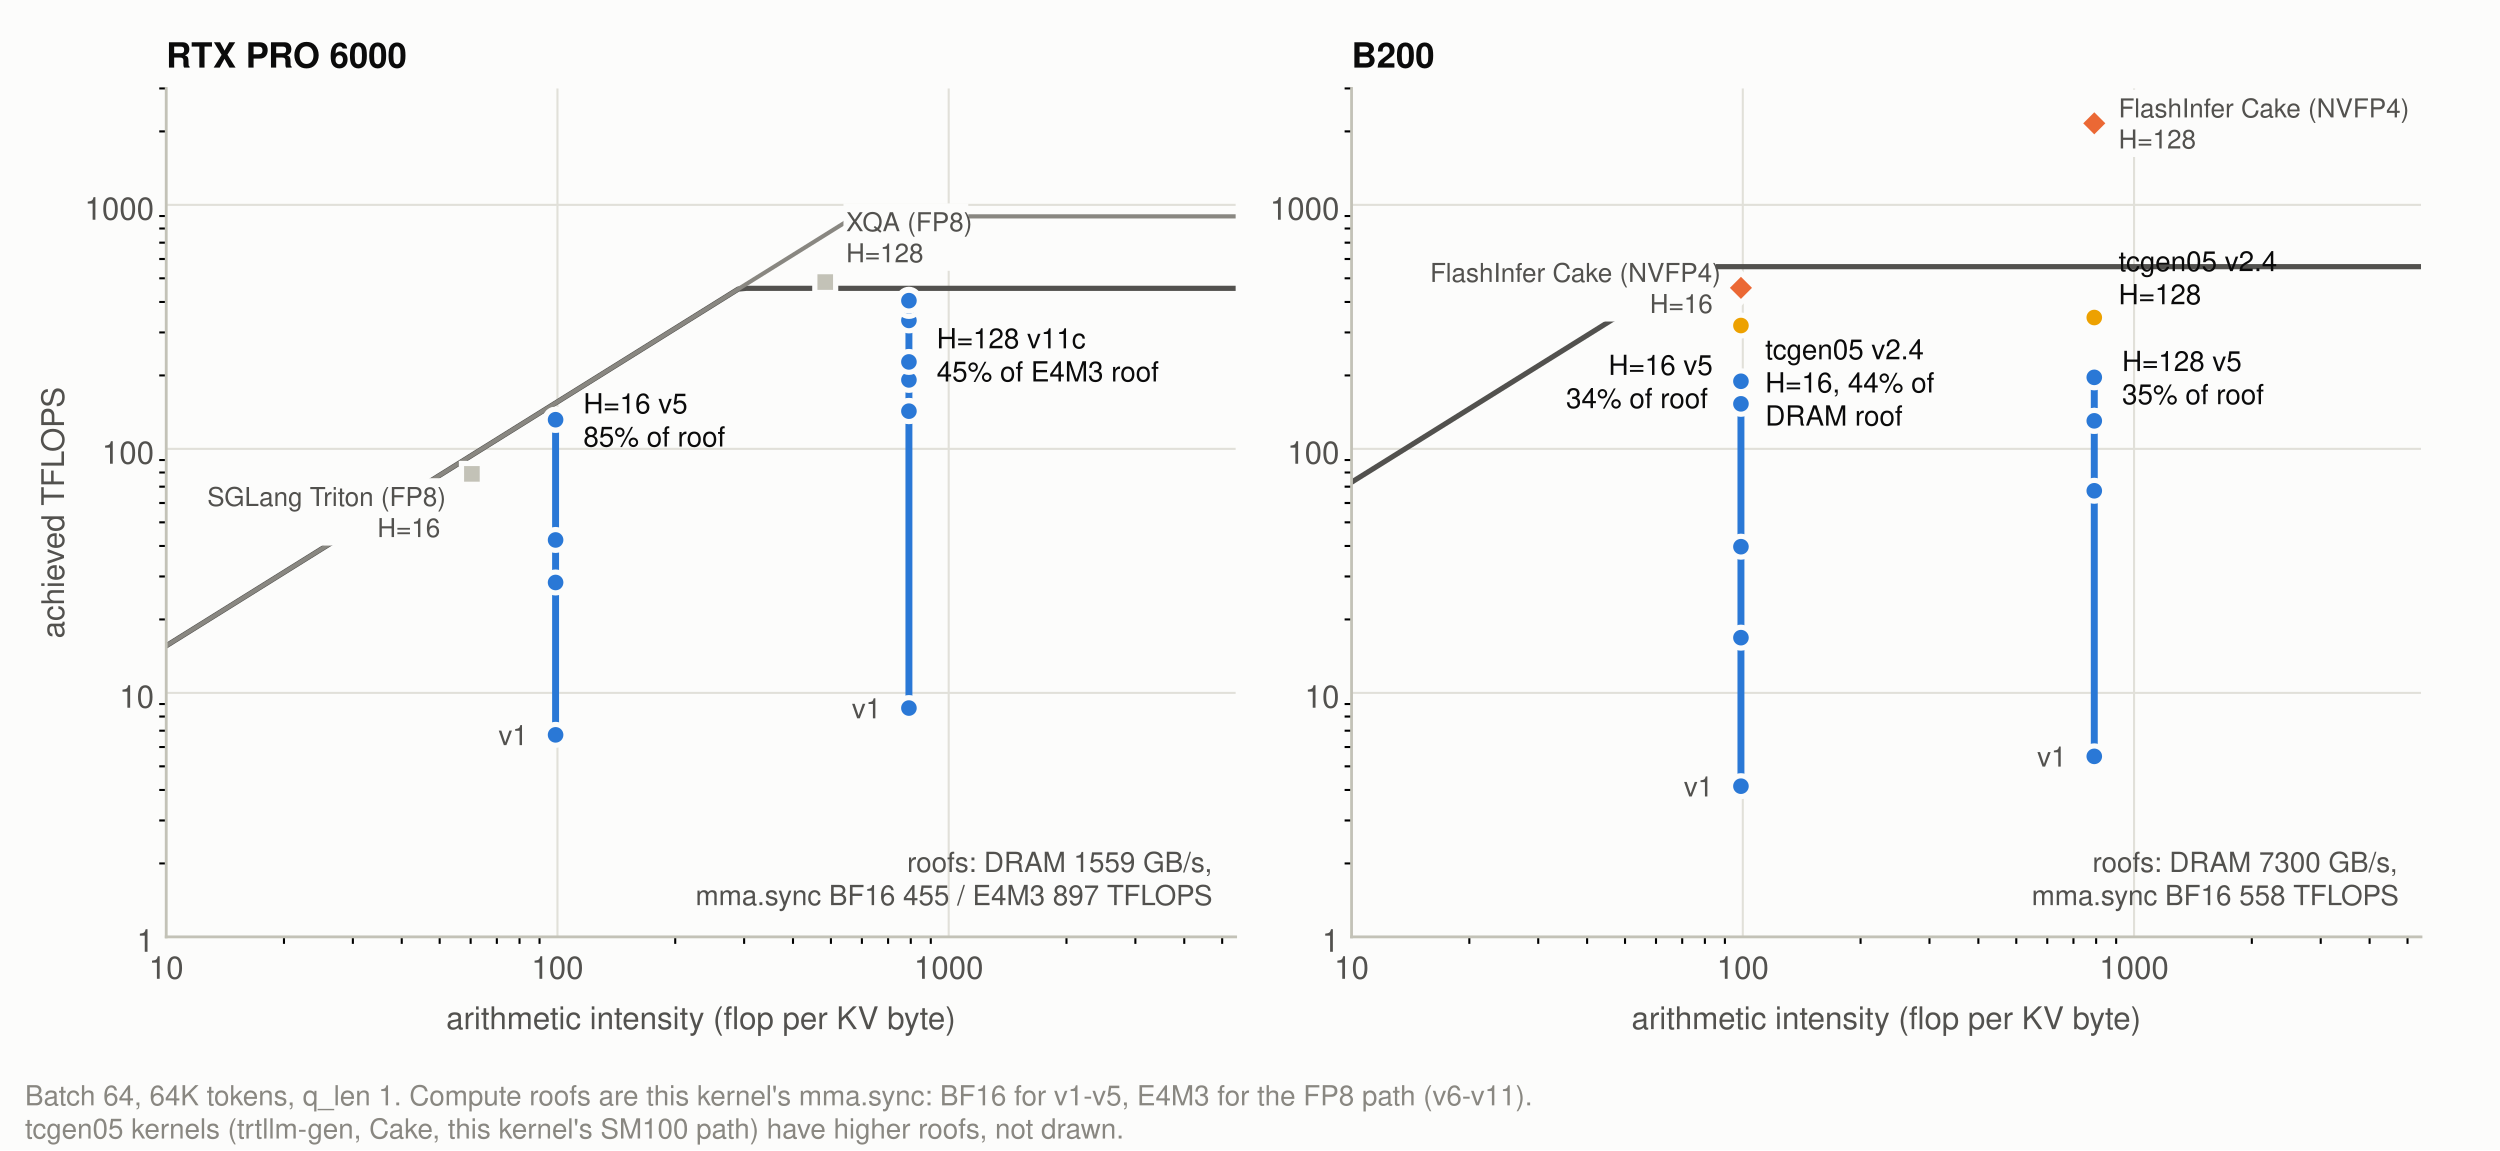
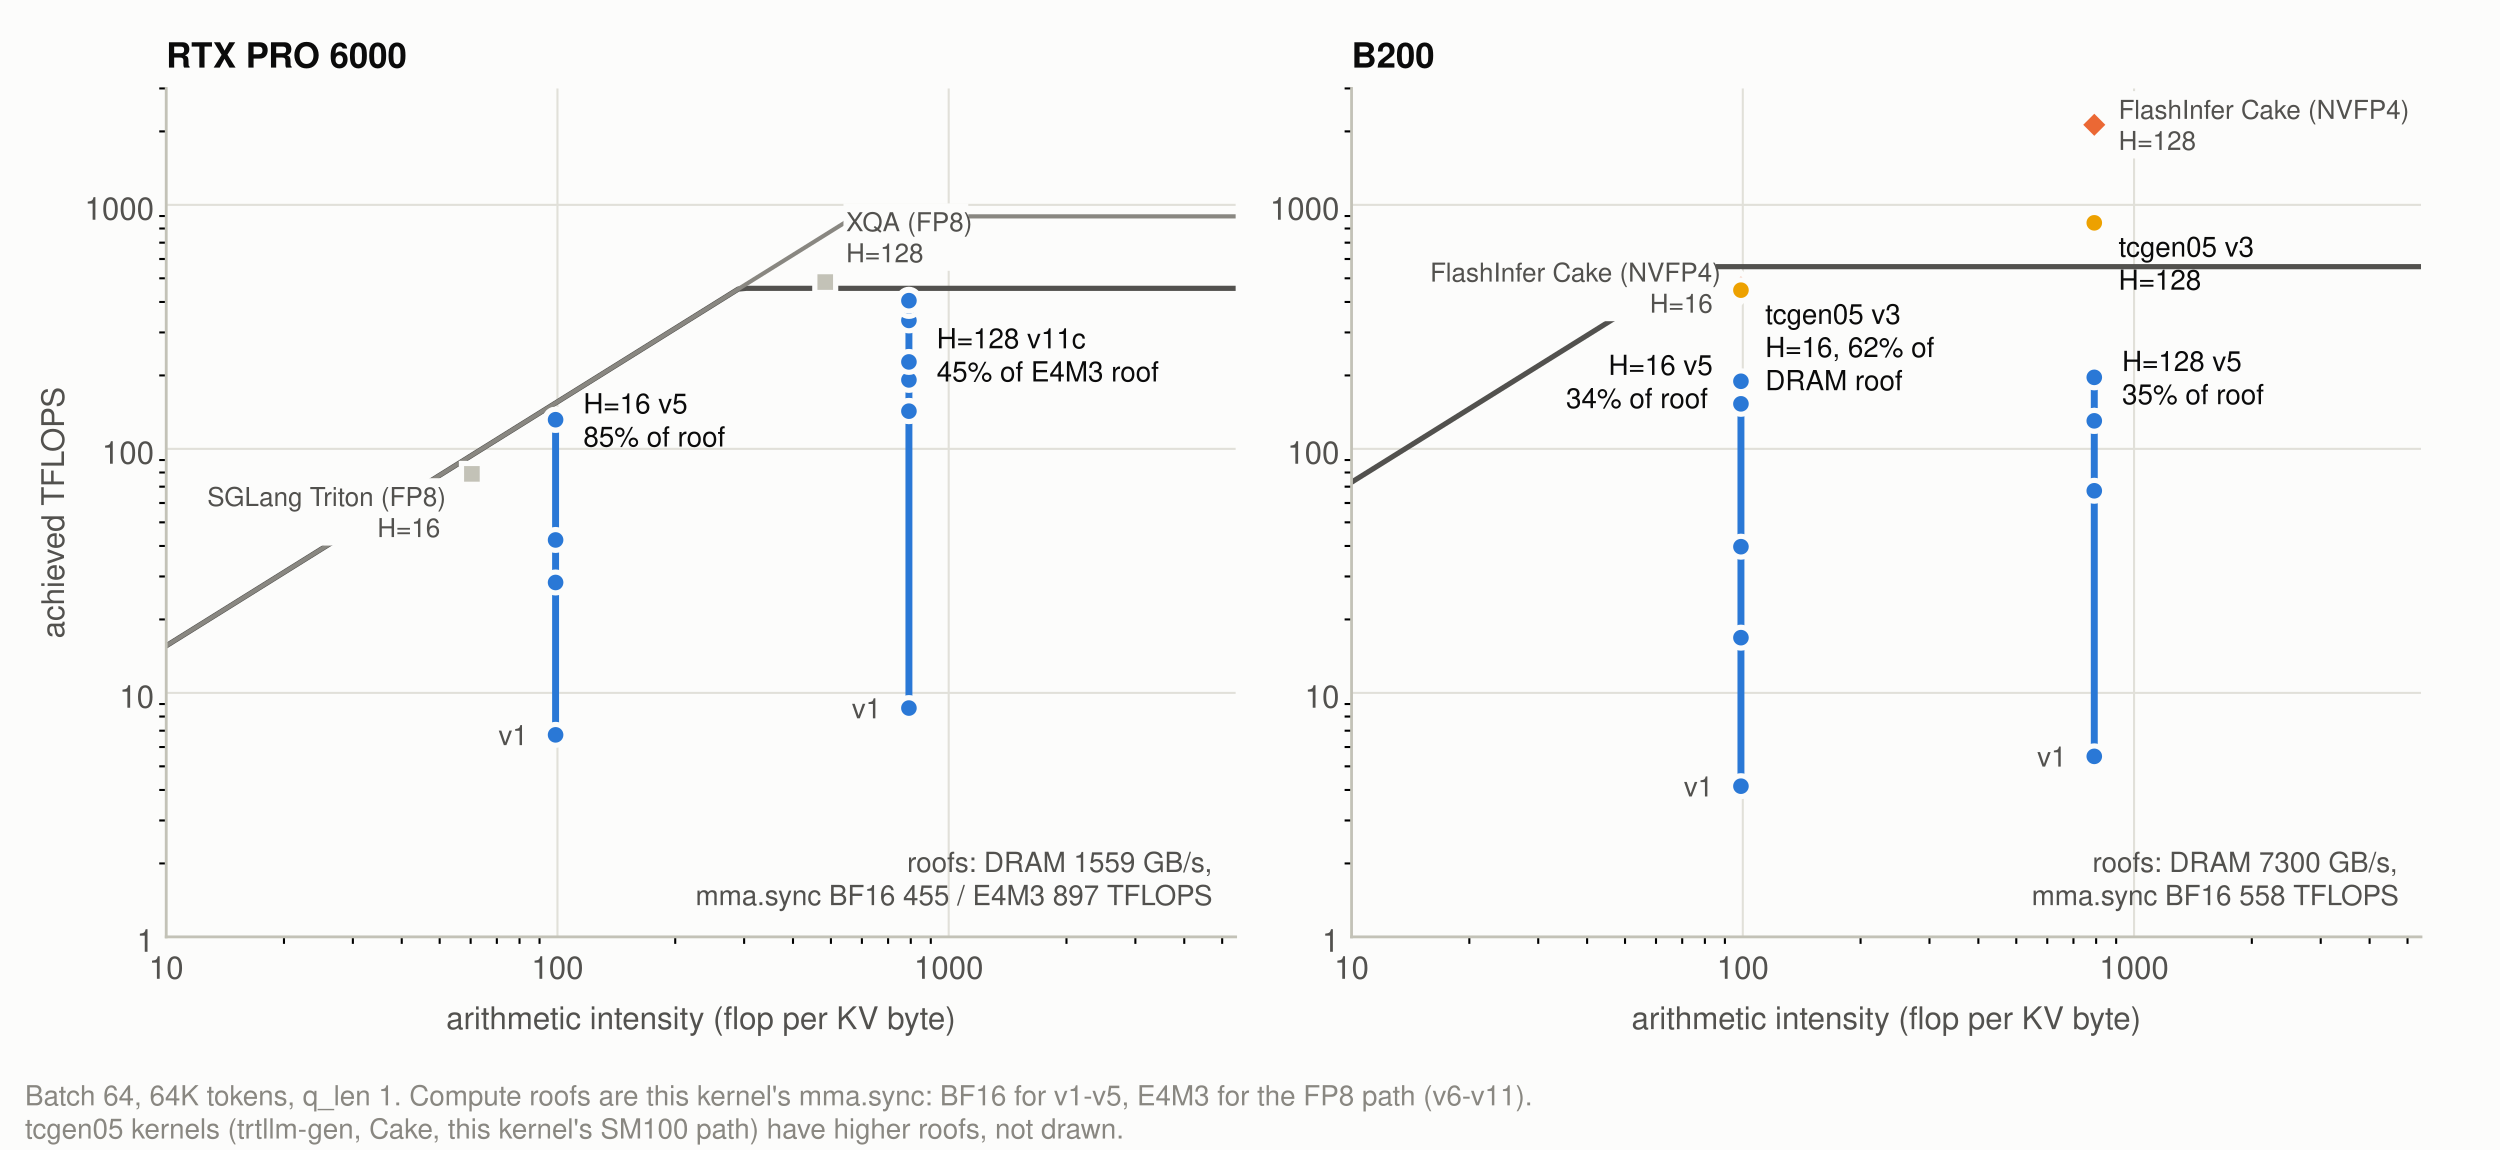
<svg xmlns="http://www.w3.org/2000/svg" xmlns:xlink="http://www.w3.org/1999/xlink" width="720pt" height="331.2pt" viewBox="0 0 720 331.2" version="1.1">
  <defs>
    <style type="text/css">*{stroke-linejoin: round; stroke-linecap: butt}</style>
  </defs>
  <g id="figure_1">
    <g id="patch_1">
      <path d="M 0 331.2  L 720 331.2  L 720 0  L 0 0  z " style="fill: #fcfcfb" />
    </g>
    <g id="axes_1">
      <g id="patch_2">
        <path d="M 47.865 269.826  L 355.867 269.826  L 355.867 25.47  L 47.865 25.47  z " style="fill: #fcfcfb" />
      </g>
      <g id="matplotlib.axis_1">
        <g id="xtick_1">
          <g id="line2d_1">
            <path d="M 47.865 269.826  L 47.865 25.47  " clip-path="url(#pec596ec866)" style="fill: none; stroke: #e1e0d9; stroke-width: 0.6; stroke-linecap: square" />
          </g>
          <g id="line2d_2" />
          <g id="text_1">
            <text style="font-size: 9px; font-family: 'Helvetica Neue', 'Helvetica', 'Arial', 'DejaVu Sans', sans-serif; text-anchor: middle; fill: #52514e" x="47.865" y="281.894" transform="rotate(-0 47.865 281.894)">10</text>
          </g>
        </g>
        <g id="xtick_2">
          <g id="line2d_3">
            <path d="M 160.545 269.826  L 160.545 25.47  " clip-path="url(#pec596ec866)" style="fill: none; stroke: #e1e0d9; stroke-width: 0.6; stroke-linecap: square" />
          </g>
          <g id="line2d_4" />
          <g id="text_2">
            <text style="font-size: 9px; font-family: 'Helvetica Neue', 'Helvetica', 'Arial', 'DejaVu Sans', sans-serif; text-anchor: middle; fill: #52514e" x="160.545" y="281.894" transform="rotate(-0 160.5451 281.894)">100</text>
          </g>
        </g>
        <g id="xtick_3">
          <g id="line2d_5">
            <path d="M 273.225 269.826  L 273.225 25.47  " clip-path="url(#pec596ec866)" style="fill: none; stroke: #e1e0d9; stroke-width: 0.6; stroke-linecap: square" />
          </g>
          <g id="line2d_6" />
          <g id="text_3">
            <text style="font-size: 9px; font-family: 'Helvetica Neue', 'Helvetica', 'Arial', 'DejaVu Sans', sans-serif; text-anchor: middle; fill: #52514e" x="273.225" y="281.894" transform="rotate(-0 273.2252 281.894)">1000</text>
          </g>
        </g>
        <g id="xtick_4">
          <g id="line2d_7">
            <defs>
              <path id="m39673d69bd" d="M 0 0  L 0 2  " style="stroke: #000000; stroke-width: 0.6" />
            </defs>
            <g>
              <use xlink:href="#m39673d69bd" x="81.785" y="269.826" style="stroke: #000000; stroke-width: 0.6" />
            </g>
          </g>
        </g>
        <g id="xtick_5">
          <g id="line2d_8">
            <g>
              <use xlink:href="#m39673d69bd" x="101.627" y="269.826" style="stroke: #000000; stroke-width: 0.6" />
            </g>
          </g>
        </g>
        <g id="xtick_6">
          <g id="line2d_9">
            <g>
              <use xlink:href="#m39673d69bd" x="115.705" y="269.826" style="stroke: #000000; stroke-width: 0.6" />
            </g>
          </g>
        </g>
        <g id="xtick_7">
          <g id="line2d_10">
            <g>
              <use xlink:href="#m39673d69bd" x="126.625" y="269.826" style="stroke: #000000; stroke-width: 0.6" />
            </g>
          </g>
        </g>
        <g id="xtick_8">
          <g id="line2d_11">
            <g>
              <use xlink:href="#m39673d69bd" x="135.547" y="269.826" style="stroke: #000000; stroke-width: 0.6" />
            </g>
          </g>
        </g>
        <g id="xtick_9">
          <g id="line2d_12">
            <g>
              <use xlink:href="#m39673d69bd" x="143.091" y="269.826" style="stroke: #000000; stroke-width: 0.6" />
            </g>
          </g>
        </g>
        <g id="xtick_10">
          <g id="line2d_13">
            <g>
              <use xlink:href="#m39673d69bd" x="149.625" y="269.826" style="stroke: #000000; stroke-width: 0.6" />
            </g>
          </g>
        </g>
        <g id="xtick_11">
          <g id="line2d_14">
            <g>
              <use xlink:href="#m39673d69bd" x="155.389" y="269.826" style="stroke: #000000; stroke-width: 0.6" />
            </g>
          </g>
        </g>
        <g id="xtick_12">
          <g id="line2d_15">
            <g>
              <use xlink:href="#m39673d69bd" x="194.465" y="269.826" style="stroke: #000000; stroke-width: 0.6" />
            </g>
          </g>
        </g>
        <g id="xtick_13">
          <g id="line2d_16">
            <g>
              <use xlink:href="#m39673d69bd" x="214.307" y="269.826" style="stroke: #000000; stroke-width: 0.6" />
            </g>
          </g>
        </g>
        <g id="xtick_14">
          <g id="line2d_17">
            <g>
              <use xlink:href="#m39673d69bd" x="228.385" y="269.826" style="stroke: #000000; stroke-width: 0.6" />
            </g>
          </g>
        </g>
        <g id="xtick_15">
          <g id="line2d_18">
            <g>
              <use xlink:href="#m39673d69bd" x="239.305" y="269.826" style="stroke: #000000; stroke-width: 0.6" />
            </g>
          </g>
        </g>
        <g id="xtick_16">
          <g id="line2d_19">
            <g>
              <use xlink:href="#m39673d69bd" x="248.227" y="269.826" style="stroke: #000000; stroke-width: 0.6" />
            </g>
          </g>
        </g>
        <g id="xtick_17">
          <g id="line2d_20">
            <g>
              <use xlink:href="#m39673d69bd" x="255.771" y="269.826" style="stroke: #000000; stroke-width: 0.6" />
            </g>
          </g>
        </g>
        <g id="xtick_18">
          <g id="line2d_21">
            <g>
              <use xlink:href="#m39673d69bd" x="262.305" y="269.826" style="stroke: #000000; stroke-width: 0.6" />
            </g>
          </g>
        </g>
        <g id="xtick_19">
          <g id="line2d_22">
            <g>
              <use xlink:href="#m39673d69bd" x="268.069" y="269.826" style="stroke: #000000; stroke-width: 0.6" />
            </g>
          </g>
        </g>
        <g id="xtick_20">
          <g id="line2d_23">
            <g>
              <use xlink:href="#m39673d69bd" x="307.145" y="269.826" style="stroke: #000000; stroke-width: 0.6" />
            </g>
          </g>
        </g>
        <g id="xtick_21">
          <g id="line2d_24">
            <g>
              <use xlink:href="#m39673d69bd" x="326.987" y="269.826" style="stroke: #000000; stroke-width: 0.6" />
            </g>
          </g>
        </g>
        <g id="xtick_22">
          <g id="line2d_25">
            <g>
              <use xlink:href="#m39673d69bd" x="341.065" y="269.826" style="stroke: #000000; stroke-width: 0.6" />
            </g>
          </g>
        </g>
        <g id="xtick_23">
          <g id="line2d_26">
            <g>
              <use xlink:href="#m39673d69bd" x="351.985" y="269.826" style="stroke: #000000; stroke-width: 0.6" />
            </g>
          </g>
        </g>
        <g id="text_4">
          <text style="font-size: 9px; font-family: 'Helvetica Neue', 'Helvetica', 'Arial', 'DejaVu Sans', sans-serif; text-anchor: middle; fill: #52514e" x="201.866" y="296.379" transform="rotate(-0 201.866 296.379)">arithmetic intensity (flop per KV byte)</text>
        </g>
      </g>
      <g id="matplotlib.axis_2">
        <g id="ytick_1">
          <g id="line2d_27">
            <path d="M 47.865 269.826  L 355.867 269.826  " clip-path="url(#pec596ec866)" style="fill: none; stroke: #e1e0d9; stroke-width: 0.6; stroke-linecap: square" />
          </g>
          <g id="line2d_28" />
          <g id="text_5">
            <text style="font-size: 9px; font-family: 'Helvetica Neue', 'Helvetica', 'Arial', 'DejaVu Sans', sans-serif; text-anchor: end; fill: #52514e" x="44.365" y="274.11" transform="rotate(-0 44.365 274.11)">1</text>
          </g>
        </g>
        <g id="ytick_2">
          <g id="line2d_29">
            <path d="M 47.865 199.551  L 355.867 199.551  " clip-path="url(#pec596ec866)" style="fill: none; stroke: #e1e0d9; stroke-width: 0.6; stroke-linecap: square" />
          </g>
          <g id="line2d_30" />
          <g id="text_6">
            <text style="font-size: 9px; font-family: 'Helvetica Neue', 'Helvetica', 'Arial', 'DejaVu Sans', sans-serif; text-anchor: end; fill: #52514e" x="44.365" y="203.835" transform="rotate(-0 44.365 203.8346)">10</text>
          </g>
        </g>
        <g id="ytick_3">
          <g id="line2d_31">
            <path d="M 47.865 129.275  L 355.867 129.275  " clip-path="url(#pec596ec866)" style="fill: none; stroke: #e1e0d9; stroke-width: 0.6; stroke-linecap: square" />
          </g>
          <g id="line2d_32" />
          <g id="text_7">
            <text style="font-size: 9px; font-family: 'Helvetica Neue', 'Helvetica', 'Arial', 'DejaVu Sans', sans-serif; text-anchor: end; fill: #52514e" x="44.365" y="133.559" transform="rotate(-0 44.365 133.5592)">100</text>
          </g>
        </g>
        <g id="ytick_4">
          <g id="line2d_33">
            <path d="M 47.865 59  L 355.867 59  " clip-path="url(#pec596ec866)" style="fill: none; stroke: #e1e0d9; stroke-width: 0.6; stroke-linecap: square" />
          </g>
          <g id="line2d_34" />
          <g id="text_8">
            <text style="font-size: 9px; font-family: 'Helvetica Neue', 'Helvetica', 'Arial', 'DejaVu Sans', sans-serif; text-anchor: end; fill: #52514e" x="44.365" y="63.284" transform="rotate(-0 44.365 63.28388)">1000</text>
          </g>
        </g>
        <g id="ytick_5">
          <g id="line2d_35">
            <defs>
              <path id="mab02557f26" d="M 0 0  L -2 0  " style="stroke: #000000; stroke-width: 0.6" />
            </defs>
            <g>
              <use xlink:href="#mab02557f26" x="47.865" y="248.671" style="stroke: #000000; stroke-width: 0.6" />
            </g>
          </g>
        </g>
        <g id="ytick_6">
          <g id="line2d_36">
            <g>
              <use xlink:href="#mab02557f26" x="47.865" y="236.296" style="stroke: #000000; stroke-width: 0.6" />
            </g>
          </g>
        </g>
        <g id="ytick_7">
          <g id="line2d_37">
            <g>
              <use xlink:href="#mab02557f26" x="47.865" y="227.516" style="stroke: #000000; stroke-width: 0.6" />
            </g>
          </g>
        </g>
        <g id="ytick_8">
          <g id="line2d_38">
            <g>
              <use xlink:href="#mab02557f26" x="47.865" y="220.706" style="stroke: #000000; stroke-width: 0.6" />
            </g>
          </g>
        </g>
        <g id="ytick_9">
          <g id="line2d_39">
            <g>
              <use xlink:href="#mab02557f26" x="47.865" y="215.141" style="stroke: #000000; stroke-width: 0.6" />
            </g>
          </g>
        </g>
        <g id="ytick_10">
          <g id="line2d_40">
            <g>
              <use xlink:href="#mab02557f26" x="47.865" y="210.436" style="stroke: #000000; stroke-width: 0.6" />
            </g>
          </g>
        </g>
        <g id="ytick_11">
          <g id="line2d_41">
            <g>
              <use xlink:href="#mab02557f26" x="47.865" y="206.361" style="stroke: #000000; stroke-width: 0.6" />
            </g>
          </g>
        </g>
        <g id="ytick_12">
          <g id="line2d_42">
            <g>
              <use xlink:href="#mab02557f26" x="47.865" y="202.766" style="stroke: #000000; stroke-width: 0.6" />
            </g>
          </g>
        </g>
        <g id="ytick_13">
          <g id="line2d_43">
            <g>
              <use xlink:href="#mab02557f26" x="47.865" y="178.396" style="stroke: #000000; stroke-width: 0.6" />
            </g>
          </g>
        </g>
        <g id="ytick_14">
          <g id="line2d_44">
            <g>
              <use xlink:href="#mab02557f26" x="47.865" y="166.021" style="stroke: #000000; stroke-width: 0.6" />
            </g>
          </g>
        </g>
        <g id="ytick_15">
          <g id="line2d_45">
            <g>
              <use xlink:href="#mab02557f26" x="47.865" y="157.241" style="stroke: #000000; stroke-width: 0.6" />
            </g>
          </g>
        </g>
        <g id="ytick_16">
          <g id="line2d_46">
            <g>
              <use xlink:href="#mab02557f26" x="47.865" y="150.43" style="stroke: #000000; stroke-width: 0.6" />
            </g>
          </g>
        </g>
        <g id="ytick_17">
          <g id="line2d_47">
            <g>
              <use xlink:href="#mab02557f26" x="47.865" y="144.866" style="stroke: #000000; stroke-width: 0.6" />
            </g>
          </g>
        </g>
        <g id="ytick_18">
          <g id="line2d_48">
            <g>
              <use xlink:href="#mab02557f26" x="47.865" y="140.161" style="stroke: #000000; stroke-width: 0.6" />
            </g>
          </g>
        </g>
        <g id="ytick_19">
          <g id="line2d_49">
            <g>
              <use xlink:href="#mab02557f26" x="47.865" y="136.086" style="stroke: #000000; stroke-width: 0.6" />
            </g>
          </g>
        </g>
        <g id="ytick_20">
          <g id="line2d_50">
            <g>
              <use xlink:href="#mab02557f26" x="47.865" y="132.491" style="stroke: #000000; stroke-width: 0.6" />
            </g>
          </g>
        </g>
        <g id="ytick_21">
          <g id="line2d_51">
            <g>
              <use xlink:href="#mab02557f26" x="47.865" y="108.12" style="stroke: #000000; stroke-width: 0.6" />
            </g>
          </g>
        </g>
        <g id="ytick_22">
          <g id="line2d_52">
            <g>
              <use xlink:href="#mab02557f26" x="47.865" y="95.745" style="stroke: #000000; stroke-width: 0.6" />
            </g>
          </g>
        </g>
        <g id="ytick_23">
          <g id="line2d_53">
            <g>
              <use xlink:href="#mab02557f26" x="47.865" y="86.965" style="stroke: #000000; stroke-width: 0.6" />
            </g>
          </g>
        </g>
        <g id="ytick_24">
          <g id="line2d_54">
            <g>
              <use xlink:href="#mab02557f26" x="47.865" y="80.155" style="stroke: #000000; stroke-width: 0.6" />
            </g>
          </g>
        </g>
        <g id="ytick_25">
          <g id="line2d_55">
            <g>
              <use xlink:href="#mab02557f26" x="47.865" y="74.59" style="stroke: #000000; stroke-width: 0.6" />
            </g>
          </g>
        </g>
        <g id="ytick_26">
          <g id="line2d_56">
            <g>
              <use xlink:href="#mab02557f26" x="47.865" y="69.886" style="stroke: #000000; stroke-width: 0.6" />
            </g>
          </g>
        </g>
        <g id="ytick_27">
          <g id="line2d_57">
            <g>
              <use xlink:href="#mab02557f26" x="47.865" y="65.81" style="stroke: #000000; stroke-width: 0.6" />
            </g>
          </g>
        </g>
        <g id="ytick_28">
          <g id="line2d_58">
            <g>
              <use xlink:href="#mab02557f26" x="47.865" y="62.215" style="stroke: #000000; stroke-width: 0.6" />
            </g>
          </g>
        </g>
        <g id="ytick_29">
          <g id="line2d_59">
            <g>
              <use xlink:href="#mab02557f26" x="47.865" y="37.845" style="stroke: #000000; stroke-width: 0.6" />
            </g>
          </g>
        </g>
        <g id="ytick_30">
          <g id="line2d_60">
            <g>
              <use xlink:href="#mab02557f26" x="47.865" y="25.47" style="stroke: #000000; stroke-width: 0.6" />
            </g>
          </g>
        </g>
        <g id="text_9">
          <text style="font-size: 9px; font-family: 'Helvetica Neue', 'Helvetica', 'Arial', 'DejaVu Sans', sans-serif; text-anchor: middle; fill: #52514e" x="18.434" y="147.648" transform="rotate(-90 18.43425 147.648)">achieved TFLOPS</text>
        </g>
      </g>
      <g id="line2d_61">
        <path d="M 47.865 185.998  L 212.61 83.251  L 214.998 83.033  L 355.867 83.033  L 355.867 83.033  " clip-path="url(#pec596ec866)" style="fill: none; stroke: #52514e; stroke-width: 1.5; stroke-linecap: square" />
      </g>
      <g id="line2d_62">
        <path d="M 47.865 185.998  L 246.037 62.404  L 250.812 62.317  L 355.867 62.317  L 355.867 62.317  " clip-path="url(#pec596ec866)" style="fill: none; stroke: #898781; stroke-width: 1.2; stroke-linecap: square" />
      </g>
      <g id="patch_3">
        <path d="M 47.865 269.826  L 47.865 25.47  " style="fill: none; stroke: #c3c2b7; stroke-width: 0.8; stroke-linejoin: miter; stroke-linecap: square" />
      </g>
      <g id="patch_4">
        <path d="M 47.865 269.826  L 355.867 269.826  " style="fill: none; stroke: #c3c2b7; stroke-width: 0.8; stroke-linejoin: miter; stroke-linecap: square" />
      </g>
      <g id="text_10">
        <text style="font-size: 8px; font-family: 'Helvetica Neue', 'Helvetica', 'Arial', 'DejaVu Sans', sans-serif; fill: #52514e" transform="translate(261.2457 251.1353)">roofs: DRAM 1559 GB/s,</text>
        <text style="font-size: 8px; font-family: 'Helvetica Neue', 'Helvetica', 'Arial', 'DejaVu Sans', sans-serif; fill: #52514e" transform="translate(200.307 260.6793)">mma.sync BF16 455 / E4M3 897 TFLOPS</text>
      </g>
      <g id="text_11">
        <text style="font-size: 8px; font-family: 'Helvetica Neue', 'Helvetica', 'Arial', 'DejaVu Sans', sans-serif; fill: #0b0b0b" transform="translate(168.0083 119.0581)">H=16 v5</text>
        <text style="font-size: 8px; font-family: 'Helvetica Neue', 'Helvetica', 'Arial', 'DejaVu Sans', sans-serif; fill: #0b0b0b" transform="translate(168.0083 128.6021)">85% of roof</text>
      </g>
      <g id="text_12">
        <text style="font-size: 8px; font-family: 'Helvetica Neue', 'Helvetica', 'Arial', 'DejaVu Sans', sans-serif; text-anchor: end; fill: #52514e" x="152.008" y="214.593" transform="rotate(-0 152.0083 214.5934)">v1</text>
      </g>
      <g id="text_13">
        <text style="font-size: 8px; font-family: 'Helvetica Neue', 'Helvetica', 'Arial', 'DejaVu Sans', sans-serif; fill: #0b0b0b" transform="translate(269.7686 100.316)">H=128 v11c</text>
        <text style="font-size: 8px; font-family: 'Helvetica Neue', 'Helvetica', 'Arial', 'DejaVu Sans', sans-serif; fill: #0b0b0b" transform="translate(269.7686 109.86)">45% of E4M3 roof</text>
      </g>
      <g id="text_14">
        <text style="font-size: 8px; font-family: 'Helvetica Neue', 'Helvetica', 'Arial', 'DejaVu Sans', sans-serif; text-anchor: end; fill: #52514e" x="253.769" y="206.877" transform="rotate(-0 253.7686 206.8768)">v1</text>
      </g>
      <g id="line2d_63">
        <defs>
          <path id="mbd644163ea" d="M -3 3  L 3 3  L 3 -3  L -3 -3  z " style="stroke: #fcfcfb; stroke-width: 1.5; stroke-linejoin: miter" />
        </defs>
        <g clip-path="url(#pec596ec866)">
          <use xlink:href="#mbd644163ea" x="135.908" y="136.477" style="fill: #c3c2b7; stroke: #fcfcfb; stroke-width: 1.5; stroke-linejoin: miter" />
        </g>
      </g>
      <g id="text_15">
        <g id="patch_5">
          <path d="M 58.928 157.122  L 127.658 157.122  L 127.658 137.727  L 58.928 137.727  z " style="fill: #fcfcfb" />
        </g>
        <text style="font-size: 7.5px; font-family: 'Helvetica Neue', 'Helvetica', 'Arial', 'DejaVu Sans', sans-serif; fill: #52514e" transform="translate(59.67786 145.7219)">SGLang Triton (FP8)</text>
        <text style="font-size: 7.5px; font-family: 'Helvetica Neue', 'Helvetica', 'Arial', 'DejaVu Sans', sans-serif; fill: #52514e" transform="translate(108.654 154.6694)">H=16</text>
      </g>
      <g id="line2d_64">
        <g clip-path="url(#pec596ec866)">
          <use xlink:href="#mbd644163ea" x="237.669" y="81.235" style="fill: #c3c2b7; stroke: #fcfcfb; stroke-width: 1.5; stroke-linejoin: miter" />
        </g>
      </g>
      <g id="text_16">
        <g id="patch_6">
          <path d="M 242.919 77.985  L 278.866 77.985  L 278.866 58.59  L 242.919 58.59  z " style="fill: #fcfcfb" />
        </g>
        <text style="font-size: 7.5px; font-family: 'Helvetica Neue', 'Helvetica', 'Arial', 'DejaVu Sans', sans-serif; fill: #52514e" transform="translate(243.6686 66.58534)">XQA (FP8)</text>
        <text style="font-size: 7.5px; font-family: 'Helvetica Neue', 'Helvetica', 'Arial', 'DejaVu Sans', sans-serif; fill: #52514e" transform="translate(243.6686 75.53284)">H=128</text>
      </g>
      <g id="text_17">
        <text style="font-weight: 700; font-size: 10px; font-family: 'Helvetica Neue', 'Helvetica', 'Arial', 'DejaVu Sans', sans-serif; text-anchor: start; fill: #0b0b0b" x="47.865" y="19.47" transform="rotate(-0 47.865 19.47)">RTX PRO 6000</text>
      </g>
      <g id="line2d_65">
        <path d="M 160.008 211.637  L 160.008 167.755  L 160.008 155.508  L 160.008 120.91  L 160.008 120.874  " clip-path="url(#pec596ec866)" style="fill: none; stroke: #2a78d6; stroke-width: 2; stroke-linecap: square" />
        <defs>
          <path id="mfd318511e0" d="M 0 3  C 0.796 3 1.559 2.684 2.121 2.121  C 2.684 1.559 3 0.796 3 0  C 3 -0.796 2.684 -1.559 2.121 -2.121  C 1.559 -2.684 0.796 -3 0 -3  C -0.796 -3 -1.559 -2.684 -2.121 -2.121  C -2.684 -1.559 -3 -0.796 -3 0  C -3 0.796 -2.684 1.559 -2.121 2.121  C -1.559 2.684 -0.796 3 0 3  z " style="stroke: #fcfcfb; stroke-width: 1.5" />
        </defs>
        <g clip-path="url(#pec596ec866)">
          <use xlink:href="#mfd318511e0" x="160.008" y="211.637" style="fill: #2a78d6; stroke: #fcfcfb; stroke-width: 1.5" />
          <use xlink:href="#mfd318511e0" x="160.008" y="167.755" style="fill: #2a78d6; stroke: #fcfcfb; stroke-width: 1.5" />
          <use xlink:href="#mfd318511e0" x="160.008" y="155.508" style="fill: #2a78d6; stroke: #fcfcfb; stroke-width: 1.5" />
          <use xlink:href="#mfd318511e0" x="160.008" y="120.91" style="fill: #2a78d6; stroke: #fcfcfb; stroke-width: 1.5" />
          <use xlink:href="#mfd318511e0" x="160.008" y="120.874" style="fill: #2a78d6; stroke: #fcfcfb; stroke-width: 1.5" />
        </g>
      </g>
      <g id="line2d_66">
        <path d="M 261.769 203.921  L 261.769 109.413  L 261.769 118.336  L 261.769 118.417  L 261.769 104.233  L 261.769 92.279  L 261.769 88.113  L 261.769 86.329  L 261.769 86.588  " clip-path="url(#pec596ec866)" style="fill: none; stroke: #2a78d6; stroke-width: 2; stroke-linecap: square" />
        <g clip-path="url(#pec596ec866)">
          <use xlink:href="#mfd318511e0" x="261.769" y="203.921" style="fill: #2a78d6; stroke: #fcfcfb; stroke-width: 1.5" />
          <use xlink:href="#mfd318511e0" x="261.769" y="109.413" style="fill: #2a78d6; stroke: #fcfcfb; stroke-width: 1.5" />
          <use xlink:href="#mfd318511e0" x="261.769" y="118.336" style="fill: #2a78d6; stroke: #fcfcfb; stroke-width: 1.5" />
          <use xlink:href="#mfd318511e0" x="261.769" y="118.417" style="fill: #2a78d6; stroke: #fcfcfb; stroke-width: 1.5" />
          <use xlink:href="#mfd318511e0" x="261.769" y="104.233" style="fill: #2a78d6; stroke: #fcfcfb; stroke-width: 1.5" />
          <use xlink:href="#mfd318511e0" x="261.769" y="92.279" style="fill: #2a78d6; stroke: #fcfcfb; stroke-width: 1.5" />
          <use xlink:href="#mfd318511e0" x="261.769" y="88.113" style="fill: #2a78d6; stroke: #fcfcfb; stroke-width: 1.5" />
          <use xlink:href="#mfd318511e0" x="261.769" y="86.329" style="fill: #2a78d6; stroke: #fcfcfb; stroke-width: 1.5" />
          <use xlink:href="#mfd318511e0" x="261.769" y="86.588" style="fill: #2a78d6; stroke: #fcfcfb; stroke-width: 1.5" />
        </g>
      </g>
    </g>
    <g id="axes_2">
      <g id="patch_7">
        <path d="M 389.247 269.826  L 697.249 269.826  L 697.249 25.47  L 389.247 25.47  z " style="fill: #fcfcfb" />
      </g>
      <g id="matplotlib.axis_3">
        <g id="xtick_24">
          <g id="line2d_67">
            <path d="M 389.247 269.826  L 389.247 25.47  " clip-path="url(#p4dbf188ddd)" style="fill: none; stroke: #e1e0d9; stroke-width: 0.6; stroke-linecap: square" />
          </g>
          <g id="line2d_68" />
          <g id="text_18">
            <text style="font-size: 9px; font-family: 'Helvetica Neue', 'Helvetica', 'Arial', 'DejaVu Sans', sans-serif; text-anchor: middle; fill: #52514e" x="389.247" y="281.894" transform="rotate(-0 389.247 281.894)">10</text>
          </g>
        </g>
        <g id="xtick_25">
          <g id="line2d_69">
            <path d="M 501.927 269.826  L 501.927 25.47  " clip-path="url(#p4dbf188ddd)" style="fill: none; stroke: #e1e0d9; stroke-width: 0.6; stroke-linecap: square" />
          </g>
          <g id="line2d_70" />
          <g id="text_19">
            <text style="font-size: 9px; font-family: 'Helvetica Neue', 'Helvetica', 'Arial', 'DejaVu Sans', sans-serif; text-anchor: middle; fill: #52514e" x="501.927" y="281.894" transform="rotate(-0 501.9271 281.894)">100</text>
          </g>
        </g>
        <g id="xtick_26">
          <g id="line2d_71">
            <path d="M 614.607 269.826  L 614.607 25.47  " clip-path="url(#p4dbf188ddd)" style="fill: none; stroke: #e1e0d9; stroke-width: 0.6; stroke-linecap: square" />
          </g>
          <g id="line2d_72" />
          <g id="text_20">
            <text style="font-size: 9px; font-family: 'Helvetica Neue', 'Helvetica', 'Arial', 'DejaVu Sans', sans-serif; text-anchor: middle; fill: #52514e" x="614.607" y="281.894" transform="rotate(-0 614.6072 281.894)">1000</text>
          </g>
        </g>
        <g id="xtick_27">
          <g id="line2d_73">
            <g>
              <use xlink:href="#m39673d69bd" x="423.167" y="269.826" style="stroke: #000000; stroke-width: 0.6" />
            </g>
          </g>
        </g>
        <g id="xtick_28">
          <g id="line2d_74">
            <g>
              <use xlink:href="#m39673d69bd" x="443.009" y="269.826" style="stroke: #000000; stroke-width: 0.6" />
            </g>
          </g>
        </g>
        <g id="xtick_29">
          <g id="line2d_75">
            <g>
              <use xlink:href="#m39673d69bd" x="457.087" y="269.826" style="stroke: #000000; stroke-width: 0.6" />
            </g>
          </g>
        </g>
        <g id="xtick_30">
          <g id="line2d_76">
            <g>
              <use xlink:href="#m39673d69bd" x="468.007" y="269.826" style="stroke: #000000; stroke-width: 0.6" />
            </g>
          </g>
        </g>
        <g id="xtick_31">
          <g id="line2d_77">
            <g>
              <use xlink:href="#m39673d69bd" x="476.929" y="269.826" style="stroke: #000000; stroke-width: 0.6" />
            </g>
          </g>
        </g>
        <g id="xtick_32">
          <g id="line2d_78">
            <g>
              <use xlink:href="#m39673d69bd" x="484.473" y="269.826" style="stroke: #000000; stroke-width: 0.6" />
            </g>
          </g>
        </g>
        <g id="xtick_33">
          <g id="line2d_79">
            <g>
              <use xlink:href="#m39673d69bd" x="491.007" y="269.826" style="stroke: #000000; stroke-width: 0.6" />
            </g>
          </g>
        </g>
        <g id="xtick_34">
          <g id="line2d_80">
            <g>
              <use xlink:href="#m39673d69bd" x="496.771" y="269.826" style="stroke: #000000; stroke-width: 0.6" />
            </g>
          </g>
        </g>
        <g id="xtick_35">
          <g id="line2d_81">
            <g>
              <use xlink:href="#m39673d69bd" x="535.847" y="269.826" style="stroke: #000000; stroke-width: 0.6" />
            </g>
          </g>
        </g>
        <g id="xtick_36">
          <g id="line2d_82">
            <g>
              <use xlink:href="#m39673d69bd" x="555.689" y="269.826" style="stroke: #000000; stroke-width: 0.6" />
            </g>
          </g>
        </g>
        <g id="xtick_37">
          <g id="line2d_83">
            <g>
              <use xlink:href="#m39673d69bd" x="569.767" y="269.826" style="stroke: #000000; stroke-width: 0.6" />
            </g>
          </g>
        </g>
        <g id="xtick_38">
          <g id="line2d_84">
            <g>
              <use xlink:href="#m39673d69bd" x="580.687" y="269.826" style="stroke: #000000; stroke-width: 0.6" />
            </g>
          </g>
        </g>
        <g id="xtick_39">
          <g id="line2d_85">
            <g>
              <use xlink:href="#m39673d69bd" x="589.609" y="269.826" style="stroke: #000000; stroke-width: 0.6" />
            </g>
          </g>
        </g>
        <g id="xtick_40">
          <g id="line2d_86">
            <g>
              <use xlink:href="#m39673d69bd" x="597.153" y="269.826" style="stroke: #000000; stroke-width: 0.6" />
            </g>
          </g>
        </g>
        <g id="xtick_41">
          <g id="line2d_87">
            <g>
              <use xlink:href="#m39673d69bd" x="603.687" y="269.826" style="stroke: #000000; stroke-width: 0.6" />
            </g>
          </g>
        </g>
        <g id="xtick_42">
          <g id="line2d_88">
            <g>
              <use xlink:href="#m39673d69bd" x="609.451" y="269.826" style="stroke: #000000; stroke-width: 0.6" />
            </g>
          </g>
        </g>
        <g id="xtick_43">
          <g id="line2d_89">
            <g>
              <use xlink:href="#m39673d69bd" x="648.527" y="269.826" style="stroke: #000000; stroke-width: 0.6" />
            </g>
          </g>
        </g>
        <g id="xtick_44">
          <g id="line2d_90">
            <g>
              <use xlink:href="#m39673d69bd" x="668.369" y="269.826" style="stroke: #000000; stroke-width: 0.6" />
            </g>
          </g>
        </g>
        <g id="xtick_45">
          <g id="line2d_91">
            <g>
              <use xlink:href="#m39673d69bd" x="682.447" y="269.826" style="stroke: #000000; stroke-width: 0.6" />
            </g>
          </g>
        </g>
        <g id="xtick_46">
          <g id="line2d_92">
            <g>
              <use xlink:href="#m39673d69bd" x="693.367" y="269.826" style="stroke: #000000; stroke-width: 0.6" />
            </g>
          </g>
        </g>
        <g id="text_21">
          <text style="font-size: 9px; font-family: 'Helvetica Neue', 'Helvetica', 'Arial', 'DejaVu Sans', sans-serif; text-anchor: middle; fill: #52514e" x="543.248" y="296.379" transform="rotate(-0 543.248 296.379)">arithmetic intensity (flop per KV byte)</text>
        </g>
      </g>
      <g id="matplotlib.axis_4">
        <g id="ytick_31">
          <g id="line2d_93">
            <path d="M 389.247 269.826  L 697.249 269.826  " clip-path="url(#p4dbf188ddd)" style="fill: none; stroke: #e1e0d9; stroke-width: 0.6; stroke-linecap: square" />
          </g>
          <g id="line2d_94" />
          <g id="text_22">
            <text style="font-size: 9px; font-family: 'Helvetica Neue', 'Helvetica', 'Arial', 'DejaVu Sans', sans-serif; text-anchor: end; fill: #52514e" x="385.747" y="274.11" transform="rotate(-0 385.747 274.11)">1</text>
          </g>
        </g>
        <g id="ytick_32">
          <g id="line2d_95">
            <path d="M 389.247 199.551  L 697.249 199.551  " clip-path="url(#p4dbf188ddd)" style="fill: none; stroke: #e1e0d9; stroke-width: 0.6; stroke-linecap: square" />
          </g>
          <g id="line2d_96" />
          <g id="text_23">
            <text style="font-size: 9px; font-family: 'Helvetica Neue', 'Helvetica', 'Arial', 'DejaVu Sans', sans-serif; text-anchor: end; fill: #52514e" x="385.747" y="203.835" transform="rotate(-0 385.747 203.8346)">10</text>
          </g>
        </g>
        <g id="ytick_33">
          <g id="line2d_97">
            <path d="M 389.247 129.275  L 697.249 129.275  " clip-path="url(#p4dbf188ddd)" style="fill: none; stroke: #e1e0d9; stroke-width: 0.6; stroke-linecap: square" />
          </g>
          <g id="line2d_98" />
          <g id="text_24">
            <text style="font-size: 9px; font-family: 'Helvetica Neue', 'Helvetica', 'Arial', 'DejaVu Sans', sans-serif; text-anchor: end; fill: #52514e" x="385.747" y="133.559" transform="rotate(-0 385.747 133.5592)">100</text>
          </g>
        </g>
        <g id="ytick_34">
          <g id="line2d_99">
            <path d="M 389.247 59  L 697.249 59  " clip-path="url(#p4dbf188ddd)" style="fill: none; stroke: #e1e0d9; stroke-width: 0.6; stroke-linecap: square" />
          </g>
          <g id="line2d_100" />
          <g id="text_25">
            <text style="font-size: 9px; font-family: 'Helvetica Neue', 'Helvetica', 'Arial', 'DejaVu Sans', sans-serif; text-anchor: end; fill: #52514e" x="385.747" y="63.284" transform="rotate(-0 385.747 63.28388)">1000</text>
          </g>
        </g>
        <g id="ytick_35">
          <g id="line2d_101">
            <g>
              <use xlink:href="#mab02557f26" x="389.247" y="248.671" style="stroke: #000000; stroke-width: 0.6" />
            </g>
          </g>
        </g>
        <g id="ytick_36">
          <g id="line2d_102">
            <g>
              <use xlink:href="#mab02557f26" x="389.247" y="236.296" style="stroke: #000000; stroke-width: 0.6" />
            </g>
          </g>
        </g>
        <g id="ytick_37">
          <g id="line2d_103">
            <g>
              <use xlink:href="#mab02557f26" x="389.247" y="227.516" style="stroke: #000000; stroke-width: 0.6" />
            </g>
          </g>
        </g>
        <g id="ytick_38">
          <g id="line2d_104">
            <g>
              <use xlink:href="#mab02557f26" x="389.247" y="220.706" style="stroke: #000000; stroke-width: 0.6" />
            </g>
          </g>
        </g>
        <g id="ytick_39">
          <g id="line2d_105">
            <g>
              <use xlink:href="#mab02557f26" x="389.247" y="215.141" style="stroke: #000000; stroke-width: 0.6" />
            </g>
          </g>
        </g>
        <g id="ytick_40">
          <g id="line2d_106">
            <g>
              <use xlink:href="#mab02557f26" x="389.247" y="210.436" style="stroke: #000000; stroke-width: 0.6" />
            </g>
          </g>
        </g>
        <g id="ytick_41">
          <g id="line2d_107">
            <g>
              <use xlink:href="#mab02557f26" x="389.247" y="206.361" style="stroke: #000000; stroke-width: 0.6" />
            </g>
          </g>
        </g>
        <g id="ytick_42">
          <g id="line2d_108">
            <g>
              <use xlink:href="#mab02557f26" x="389.247" y="202.766" style="stroke: #000000; stroke-width: 0.6" />
            </g>
          </g>
        </g>
        <g id="ytick_43">
          <g id="line2d_109">
            <g>
              <use xlink:href="#mab02557f26" x="389.247" y="178.396" style="stroke: #000000; stroke-width: 0.6" />
            </g>
          </g>
        </g>
        <g id="ytick_44">
          <g id="line2d_110">
            <g>
              <use xlink:href="#mab02557f26" x="389.247" y="166.021" style="stroke: #000000; stroke-width: 0.6" />
            </g>
          </g>
        </g>
        <g id="ytick_45">
          <g id="line2d_111">
            <g>
              <use xlink:href="#mab02557f26" x="389.247" y="157.241" style="stroke: #000000; stroke-width: 0.6" />
            </g>
          </g>
        </g>
        <g id="ytick_46">
          <g id="line2d_112">
            <g>
              <use xlink:href="#mab02557f26" x="389.247" y="150.43" style="stroke: #000000; stroke-width: 0.6" />
            </g>
          </g>
        </g>
        <g id="ytick_47">
          <g id="line2d_113">
            <g>
              <use xlink:href="#mab02557f26" x="389.247" y="144.866" style="stroke: #000000; stroke-width: 0.6" />
            </g>
          </g>
        </g>
        <g id="ytick_48">
          <g id="line2d_114">
            <g>
              <use xlink:href="#mab02557f26" x="389.247" y="140.161" style="stroke: #000000; stroke-width: 0.6" />
            </g>
          </g>
        </g>
        <g id="ytick_49">
          <g id="line2d_115">
            <g>
              <use xlink:href="#mab02557f26" x="389.247" y="136.086" style="stroke: #000000; stroke-width: 0.6" />
            </g>
          </g>
        </g>
        <g id="ytick_50">
          <g id="line2d_116">
            <g>
              <use xlink:href="#mab02557f26" x="389.247" y="132.491" style="stroke: #000000; stroke-width: 0.6" />
            </g>
          </g>
        </g>
        <g id="ytick_51">
          <g id="line2d_117">
            <g>
              <use xlink:href="#mab02557f26" x="389.247" y="108.12" style="stroke: #000000; stroke-width: 0.6" />
            </g>
          </g>
        </g>
        <g id="ytick_52">
          <g id="line2d_118">
            <g>
              <use xlink:href="#mab02557f26" x="389.247" y="95.745" style="stroke: #000000; stroke-width: 0.6" />
            </g>
          </g>
        </g>
        <g id="ytick_53">
          <g id="line2d_119">
            <g>
              <use xlink:href="#mab02557f26" x="389.247" y="86.965" style="stroke: #000000; stroke-width: 0.6" />
            </g>
          </g>
        </g>
        <g id="ytick_54">
          <g id="line2d_120">
            <g>
              <use xlink:href="#mab02557f26" x="389.247" y="80.155" style="stroke: #000000; stroke-width: 0.6" />
            </g>
          </g>
        </g>
        <g id="ytick_55">
          <g id="line2d_121">
            <g>
              <use xlink:href="#mab02557f26" x="389.247" y="74.59" style="stroke: #000000; stroke-width: 0.6" />
            </g>
          </g>
        </g>
        <g id="ytick_56">
          <g id="line2d_122">
            <g>
              <use xlink:href="#mab02557f26" x="389.247" y="69.886" style="stroke: #000000; stroke-width: 0.6" />
            </g>
          </g>
        </g>
        <g id="ytick_57">
          <g id="line2d_123">
            <g>
              <use xlink:href="#mab02557f26" x="389.247" y="65.81" style="stroke: #000000; stroke-width: 0.6" />
            </g>
          </g>
        </g>
        <g id="ytick_58">
          <g id="line2d_124">
            <g>
              <use xlink:href="#mab02557f26" x="389.247" y="62.215" style="stroke: #000000; stroke-width: 0.6" />
            </g>
          </g>
        </g>
        <g id="ytick_59">
          <g id="line2d_125">
            <g>
              <use xlink:href="#mab02557f26" x="389.247" y="37.845" style="stroke: #000000; stroke-width: 0.6" />
            </g>
          </g>
        </g>
        <g id="ytick_60">
          <g id="line2d_126">
            <g>
              <use xlink:href="#mab02557f26" x="389.247" y="25.47" style="stroke: #000000; stroke-width: 0.6" />
            </g>
          </g>
        </g>
      </g>
      <g id="line2d_127">
        <path d="M 389.247 138.88  L 487.139 77.828  L 489.527 76.805  L 697.249 76.805  L 697.249 76.805  " clip-path="url(#p4dbf188ddd)" style="fill: none; stroke: #52514e; stroke-width: 1.5; stroke-linecap: square" />
      </g>
      <g id="patch_8">
        <path d="M 389.247 269.826  L 389.247 25.47  " style="fill: none; stroke: #c3c2b7; stroke-width: 0.8; stroke-linejoin: miter; stroke-linecap: square" />
      </g>
      <g id="patch_9">
        <path d="M 389.247 269.826  L 697.249 269.826  " style="fill: none; stroke: #c3c2b7; stroke-width: 0.8; stroke-linejoin: miter; stroke-linecap: square" />
      </g>
      <g id="text_26">
        <text style="font-size: 8px; font-family: 'Helvetica Neue', 'Helvetica', 'Arial', 'DejaVu Sans', sans-serif; fill: #52514e" transform="translate(602.6277 251.1353)">roofs: DRAM 7300 GB/s,</text>
        <text style="font-size: 8px; font-family: 'Helvetica Neue', 'Helvetica', 'Arial', 'DejaVu Sans', sans-serif; fill: #52514e" transform="translate(585.1165 260.6793)">mma.sync BF16 558 TFLOPS</text>
      </g>
      <g id="text_27">
        <text style="font-size: 8px; font-family: 'Helvetica Neue', 'Helvetica', 'Arial', 'DejaVu Sans', sans-serif; fill: #0b0b0b" transform="translate(463.2478 107.9897)">H=16 v5</text>
        <text style="font-size: 8px; font-family: 'Helvetica Neue', 'Helvetica', 'Arial', 'DejaVu Sans', sans-serif; fill: #0b0b0b" transform="translate(451.0153 117.5337)">34% of roof</text>
      </g>
      <g id="text_28">
        <text style="font-size: 8px; font-family: 'Helvetica Neue', 'Helvetica', 'Arial', 'DejaVu Sans', sans-serif; text-anchor: end; fill: #52514e" x="493.39" y="229.376" transform="rotate(-0 493.3903 229.3761)">v1</text>
      </g>
      <g id="text_29">
        <text style="font-size: 8px; font-family: 'Helvetica Neue', 'Helvetica', 'Arial', 'DejaVu Sans', sans-serif; fill: #0b0b0b" transform="translate(611.1506 106.8606)">H=128 v5</text>
        <text style="font-size: 8px; font-family: 'Helvetica Neue', 'Helvetica', 'Arial', 'DejaVu Sans', sans-serif; fill: #0b0b0b" transform="translate(611.1506 116.4046)">35% of roof</text>
      </g>
      <g id="text_30">
        <text style="font-size: 8px; font-family: 'Helvetica Neue', 'Helvetica', 'Arial', 'DejaVu Sans', sans-serif; text-anchor: end; fill: #52514e" x="595.151" y="220.788" transform="rotate(-0 595.1506 220.7884)">v1</text>
      </g>
      <g id="line2d_128">
        <defs>
          <path id="m59c77d509e" d="M -0 4.243  L 4.243 0  L 0 -4.243  L -4.243 -0  z " style="stroke: #fcfcfb; stroke-width: 1.5; stroke-linejoin: miter" />
        </defs>
        <g clip-path="url(#p4dbf188ddd)">
-           <use xlink:href="#m59c77d509e" x="501.39" y="82.903" style="fill: #eb6834; stroke: #fcfcfb; stroke-width: 1.5; stroke-linejoin: miter" />
+           <use xlink:href="#m59c77d509e" x="501.39" y="82.81" style="fill: #eb6834; stroke: #fcfcfb; stroke-width: 1.5; stroke-linejoin: miter" />
        </g>
      </g>
      <g id="text_31">
        <g id="patch_10">
-           <path d="M 411.114 92.601  L 494.14 92.601  L 494.14 73.206  L 411.114 73.206  z " style="fill: #fcfcfb" />
-         </g>
-         <text style="font-size: 7.5px; font-family: 'Helvetica Neue', 'Helvetica', 'Arial', 'DejaVu Sans', sans-serif; fill: #52514e" transform="translate(411.8642 81.20052)">FlashInfer Cake (NVFP4)</text>
-         <text style="font-size: 7.5px; font-family: 'Helvetica Neue', 'Helvetica', 'Arial', 'DejaVu Sans', sans-serif; fill: #52514e" transform="translate(475.136 90.14802)">H=16</text>
+           <path d="M 411.114 92.507  L 494.14 92.507  L 494.14 73.112  L 411.114 73.112  z " style="fill: #fcfcfb" />
+         </g>
+         <text style="font-size: 7.5px; font-family: 'Helvetica Neue', 'Helvetica', 'Arial', 'DejaVu Sans', sans-serif; fill: #52514e" transform="translate(411.8642 81.10731)">FlashInfer Cake (NVFP4)</text>
+         <text style="font-size: 7.5px; font-family: 'Helvetica Neue', 'Helvetica', 'Arial', 'DejaVu Sans', sans-serif; fill: #52514e" transform="translate(475.136 90.05481)">H=16</text>
      </g>
      <g id="line2d_129">
        <g clip-path="url(#p4dbf188ddd)">
-           <use xlink:href="#m59c77d509e" x="603.151" y="35.516" style="fill: #eb6834; stroke: #fcfcfb; stroke-width: 1.5; stroke-linejoin: miter" />
+           <use xlink:href="#m59c77d509e" x="603.151" y="35.938" style="fill: #eb6834; stroke: #fcfcfb; stroke-width: 1.5; stroke-linejoin: miter" />
        </g>
      </g>
      <g id="text_32">
        <g id="patch_11">
-           <path d="M 609.401 45.213  L 692.427 45.213  L 692.427 25.818  L 609.401 25.818  z " style="fill: #fcfcfb" />
-         </g>
-         <text style="font-size: 7.5px; font-family: 'Helvetica Neue', 'Helvetica', 'Arial', 'DejaVu Sans', sans-serif; fill: #52514e" transform="translate(610.1506 33.8133)">FlashInfer Cake (NVFP4)</text>
-         <text style="font-size: 7.5px; font-family: 'Helvetica Neue', 'Helvetica', 'Arial', 'DejaVu Sans', sans-serif; fill: #52514e" transform="translate(610.1506 42.7608)">H=128</text>
+           <path d="M 609.401 45.636  L 692.427 45.636  L 692.427 26.241  L 609.401 26.241  z " style="fill: #fcfcfb" />
+         </g>
+         <text style="font-size: 7.5px; font-family: 'Helvetica Neue', 'Helvetica', 'Arial', 'DejaVu Sans', sans-serif; fill: #52514e" transform="translate(610.1506 34.23552)">FlashInfer Cake (NVFP4)</text>
+         <text style="font-size: 7.5px; font-family: 'Helvetica Neue', 'Helvetica', 'Arial', 'DejaVu Sans', sans-serif; fill: #52514e" transform="translate(610.1506 43.18302)">H=128</text>
      </g>
      <g id="text_33">
-         <text style="font-size: 8px; font-family: 'Helvetica Neue', 'Helvetica', 'Arial', 'DejaVu Sans', sans-serif; fill: #0b0b0b" transform="translate(508.3903 103.4781)">tcgen05 v2.4</text>
-         <text style="font-size: 8px; font-family: 'Helvetica Neue', 'Helvetica', 'Arial', 'DejaVu Sans', sans-serif; fill: #0b0b0b" transform="translate(508.3903 113.0221)">H=16, 44% of</text>
-         <text style="font-size: 8px; font-family: 'Helvetica Neue', 'Helvetica', 'Arial', 'DejaVu Sans', sans-serif; fill: #0b0b0b" transform="translate(508.3903 122.5661)">DRAM roof</text>
+         <text style="font-size: 8px; font-family: 'Helvetica Neue', 'Helvetica', 'Arial', 'DejaVu Sans', sans-serif; fill: #0b0b0b" transform="translate(508.3903 93.29554)">tcgen05 v3</text>
+         <text style="font-size: 8px; font-family: 'Helvetica Neue', 'Helvetica', 'Arial', 'DejaVu Sans', sans-serif; fill: #0b0b0b" transform="translate(508.3903 102.8395)">H=16, 62% of</text>
+         <text style="font-size: 8px; font-family: 'Helvetica Neue', 'Helvetica', 'Arial', 'DejaVu Sans', sans-serif; fill: #0b0b0b" transform="translate(508.3903 112.3835)">DRAM roof</text>
      </g>
      <g id="text_34">
-         <text style="font-size: 8px; font-family: 'Helvetica Neue', 'Helvetica', 'Arial', 'DejaVu Sans', sans-serif; fill: #0b0b0b" transform="translate(610.1506 78.08717)">tcgen05 v2.4</text>
-         <text style="font-size: 8px; font-family: 'Helvetica Neue', 'Helvetica', 'Arial', 'DejaVu Sans', sans-serif; fill: #0b0b0b" transform="translate(610.1506 87.63117)">H=128</text>
+         <text style="font-size: 8px; font-family: 'Helvetica Neue', 'Helvetica', 'Arial', 'DejaVu Sans', sans-serif; fill: #0b0b0b" transform="translate(610.1506 73.90401)">tcgen05 v3</text>
+         <text style="font-size: 8px; font-family: 'Helvetica Neue', 'Helvetica', 'Arial', 'DejaVu Sans', sans-serif; fill: #0b0b0b" transform="translate(610.1506 83.44801)">H=128</text>
      </g>
      <g id="text_35">
        <text style="font-weight: 700; font-size: 10px; font-family: 'Helvetica Neue', 'Helvetica', 'Arial', 'DejaVu Sans', sans-serif; text-anchor: start; fill: #0b0b0b" x="389.247" y="19.47" transform="rotate(-0 389.247 19.47)">B200</text>
      </g>
      <g id="line2d_130">
        <path d="M 501.39 226.42  L 501.39 183.647  L 501.39 157.449  L 501.39 116.304  L 501.39 109.806  " clip-path="url(#p4dbf188ddd)" style="fill: none; stroke: #2a78d6; stroke-width: 2; stroke-linecap: square" />
        <g clip-path="url(#p4dbf188ddd)">
          <use xlink:href="#mfd318511e0" x="501.39" y="226.42" style="fill: #2a78d6; stroke: #fcfcfb; stroke-width: 1.5" />
          <use xlink:href="#mfd318511e0" x="501.39" y="183.647" style="fill: #2a78d6; stroke: #fcfcfb; stroke-width: 1.5" />
          <use xlink:href="#mfd318511e0" x="501.39" y="157.449" style="fill: #2a78d6; stroke: #fcfcfb; stroke-width: 1.5" />
          <use xlink:href="#mfd318511e0" x="501.39" y="116.304" style="fill: #2a78d6; stroke: #fcfcfb; stroke-width: 1.5" />
          <use xlink:href="#mfd318511e0" x="501.39" y="109.806" style="fill: #2a78d6; stroke: #fcfcfb; stroke-width: 1.5" />
        </g>
      </g>
      <g id="line2d_131">
        <path d="M 603.151 217.832  L 603.151 141.344  L 603.151 121.185  L 603.151 121.2  L 603.151 108.677  " clip-path="url(#p4dbf188ddd)" style="fill: none; stroke: #2a78d6; stroke-width: 2; stroke-linecap: square" />
        <g clip-path="url(#p4dbf188ddd)">
          <use xlink:href="#mfd318511e0" x="603.151" y="217.832" style="fill: #2a78d6; stroke: #fcfcfb; stroke-width: 1.5" />
          <use xlink:href="#mfd318511e0" x="603.151" y="141.344" style="fill: #2a78d6; stroke: #fcfcfb; stroke-width: 1.5" />
          <use xlink:href="#mfd318511e0" x="603.151" y="121.185" style="fill: #2a78d6; stroke: #fcfcfb; stroke-width: 1.5" />
          <use xlink:href="#mfd318511e0" x="603.151" y="121.2" style="fill: #2a78d6; stroke: #fcfcfb; stroke-width: 1.5" />
          <use xlink:href="#mfd318511e0" x="603.151" y="108.677" style="fill: #2a78d6; stroke: #fcfcfb; stroke-width: 1.5" />
        </g>
      </g>
      <g id="line2d_132">
        <defs>
          <path id="me27772e909" d="M 0 3  C 0.796 3 1.559 2.684 2.121 2.121  C 2.684 1.559 3 0.796 3 0  C 3 -0.796 2.684 -1.559 2.121 -2.121  C 1.559 -2.684 0.796 -3 0 -3  C -0.796 -3 -1.559 -2.684 -2.121 -2.121  C -2.684 -1.559 -3 -0.796 -3 0  C -3 0.796 -2.684 1.559 -2.121 2.121  C -1.559 2.684 -0.796 3 0 3  z " style="stroke: #fcfcfb; stroke-width: 1.5" />
        </defs>
        <g clip-path="url(#p4dbf188ddd)">
-           <use xlink:href="#me27772e909" x="501.39" y="93.75" style="fill: #eda100; stroke: #fcfcfb; stroke-width: 1.5" />
+           <use xlink:href="#me27772e909" x="501.39" y="83.568" style="fill: #eda100; stroke: #fcfcfb; stroke-width: 1.5" />
        </g>
      </g>
      <g id="line2d_133">
        <g clip-path="url(#p4dbf188ddd)">
-           <use xlink:href="#me27772e909" x="603.151" y="91.447" style="fill: #eda100; stroke: #fcfcfb; stroke-width: 1.5" />
+           <use xlink:href="#me27772e909" x="603.151" y="64.176" style="fill: #eda100; stroke: #fcfcfb; stroke-width: 1.5" />
        </g>
      </g>
    </g>
    <g id="text_36">
      <text style="font-size: 8px; font-family: 'Helvetica Neue', 'Helvetica', 'Arial', 'DejaVu Sans', sans-serif; fill: #898781" transform="translate(7.2 318.344)">Batch 64, 64K tokens, q_len 1. Compute roofs are this kernel's mma.sync: BF16 for v1-v5, E4M3 for the FP8 path (v6-v11).</text>
      <text style="font-size: 8px; font-family: 'Helvetica Neue', 'Helvetica', 'Arial', 'DejaVu Sans', sans-serif; fill: #898781" transform="translate(7.2 327.888)">tcgen05 kernels (trtllm-gen, Cake, this kernel's SM100 path) have higher roofs, not drawn.</text>
    </g>
  </g>
  <defs>
    <clipPath id="pec596ec866">
      <rect x="47.865" y="25.47" width="308.002" height="244.356" />
    </clipPath>
    <clipPath id="p4dbf188ddd">
      <rect x="389.247" y="25.47" width="308.002" height="244.356" />
    </clipPath>
  </defs>
</svg>
